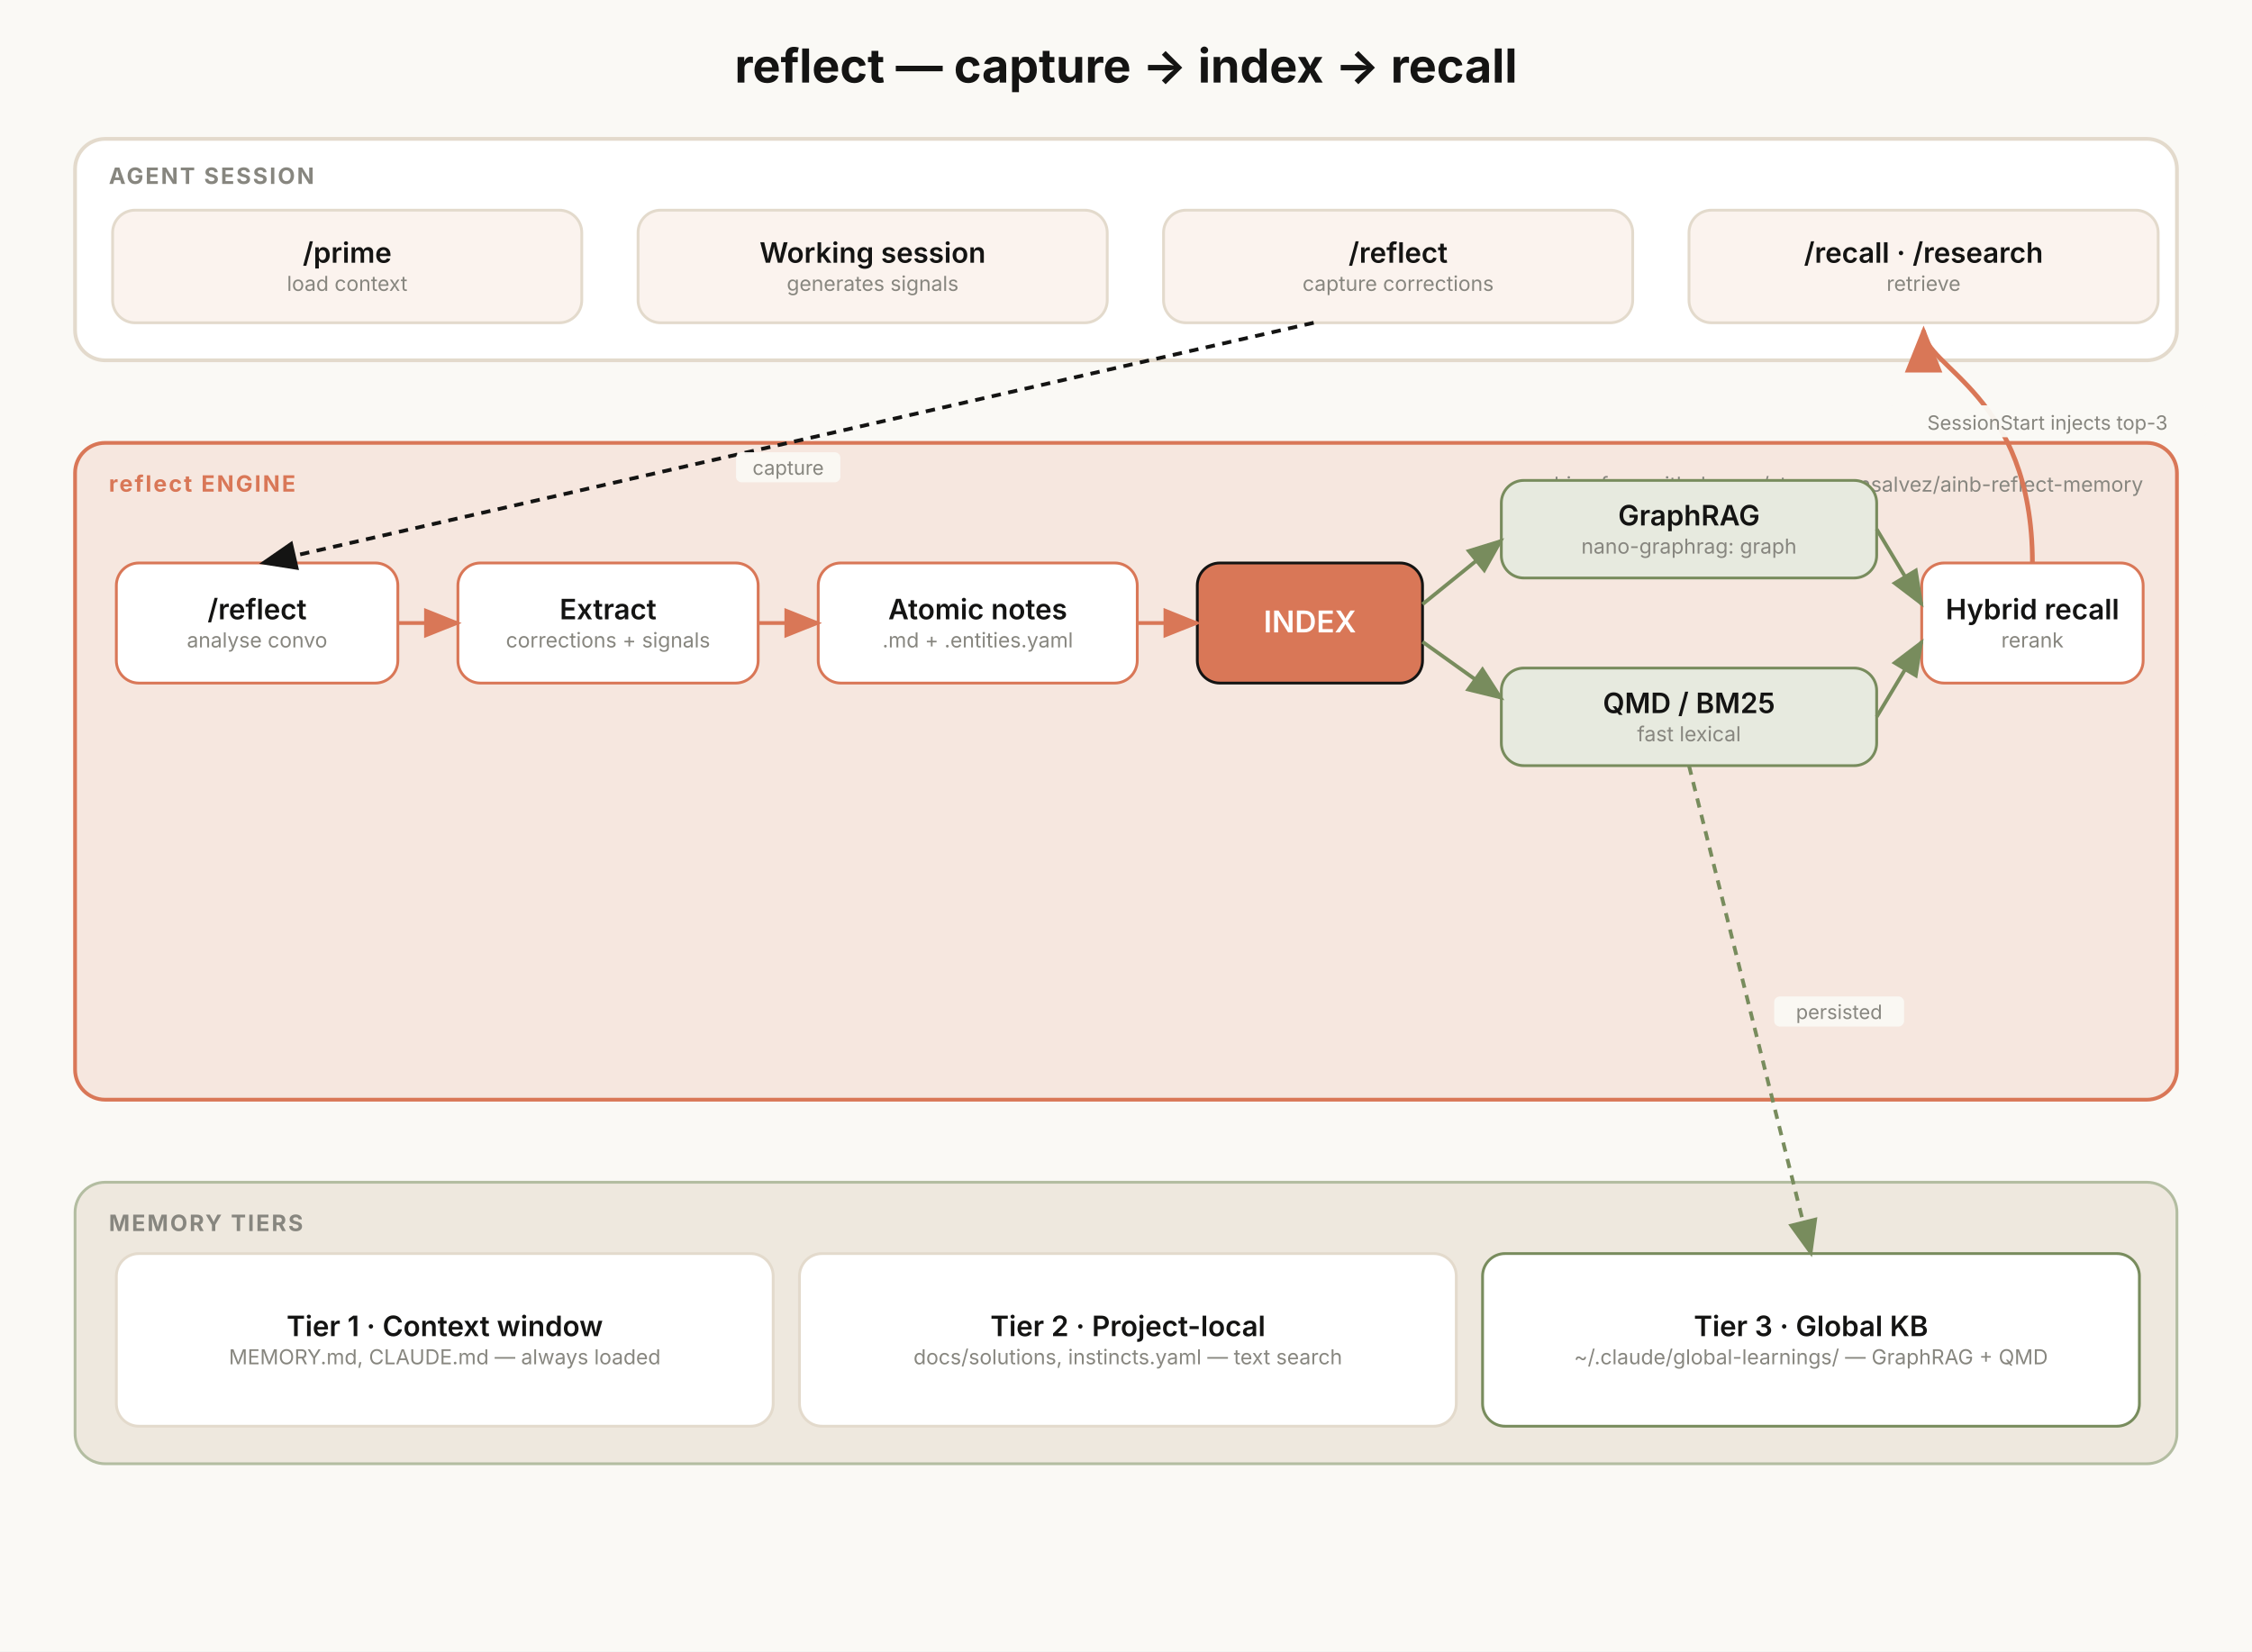
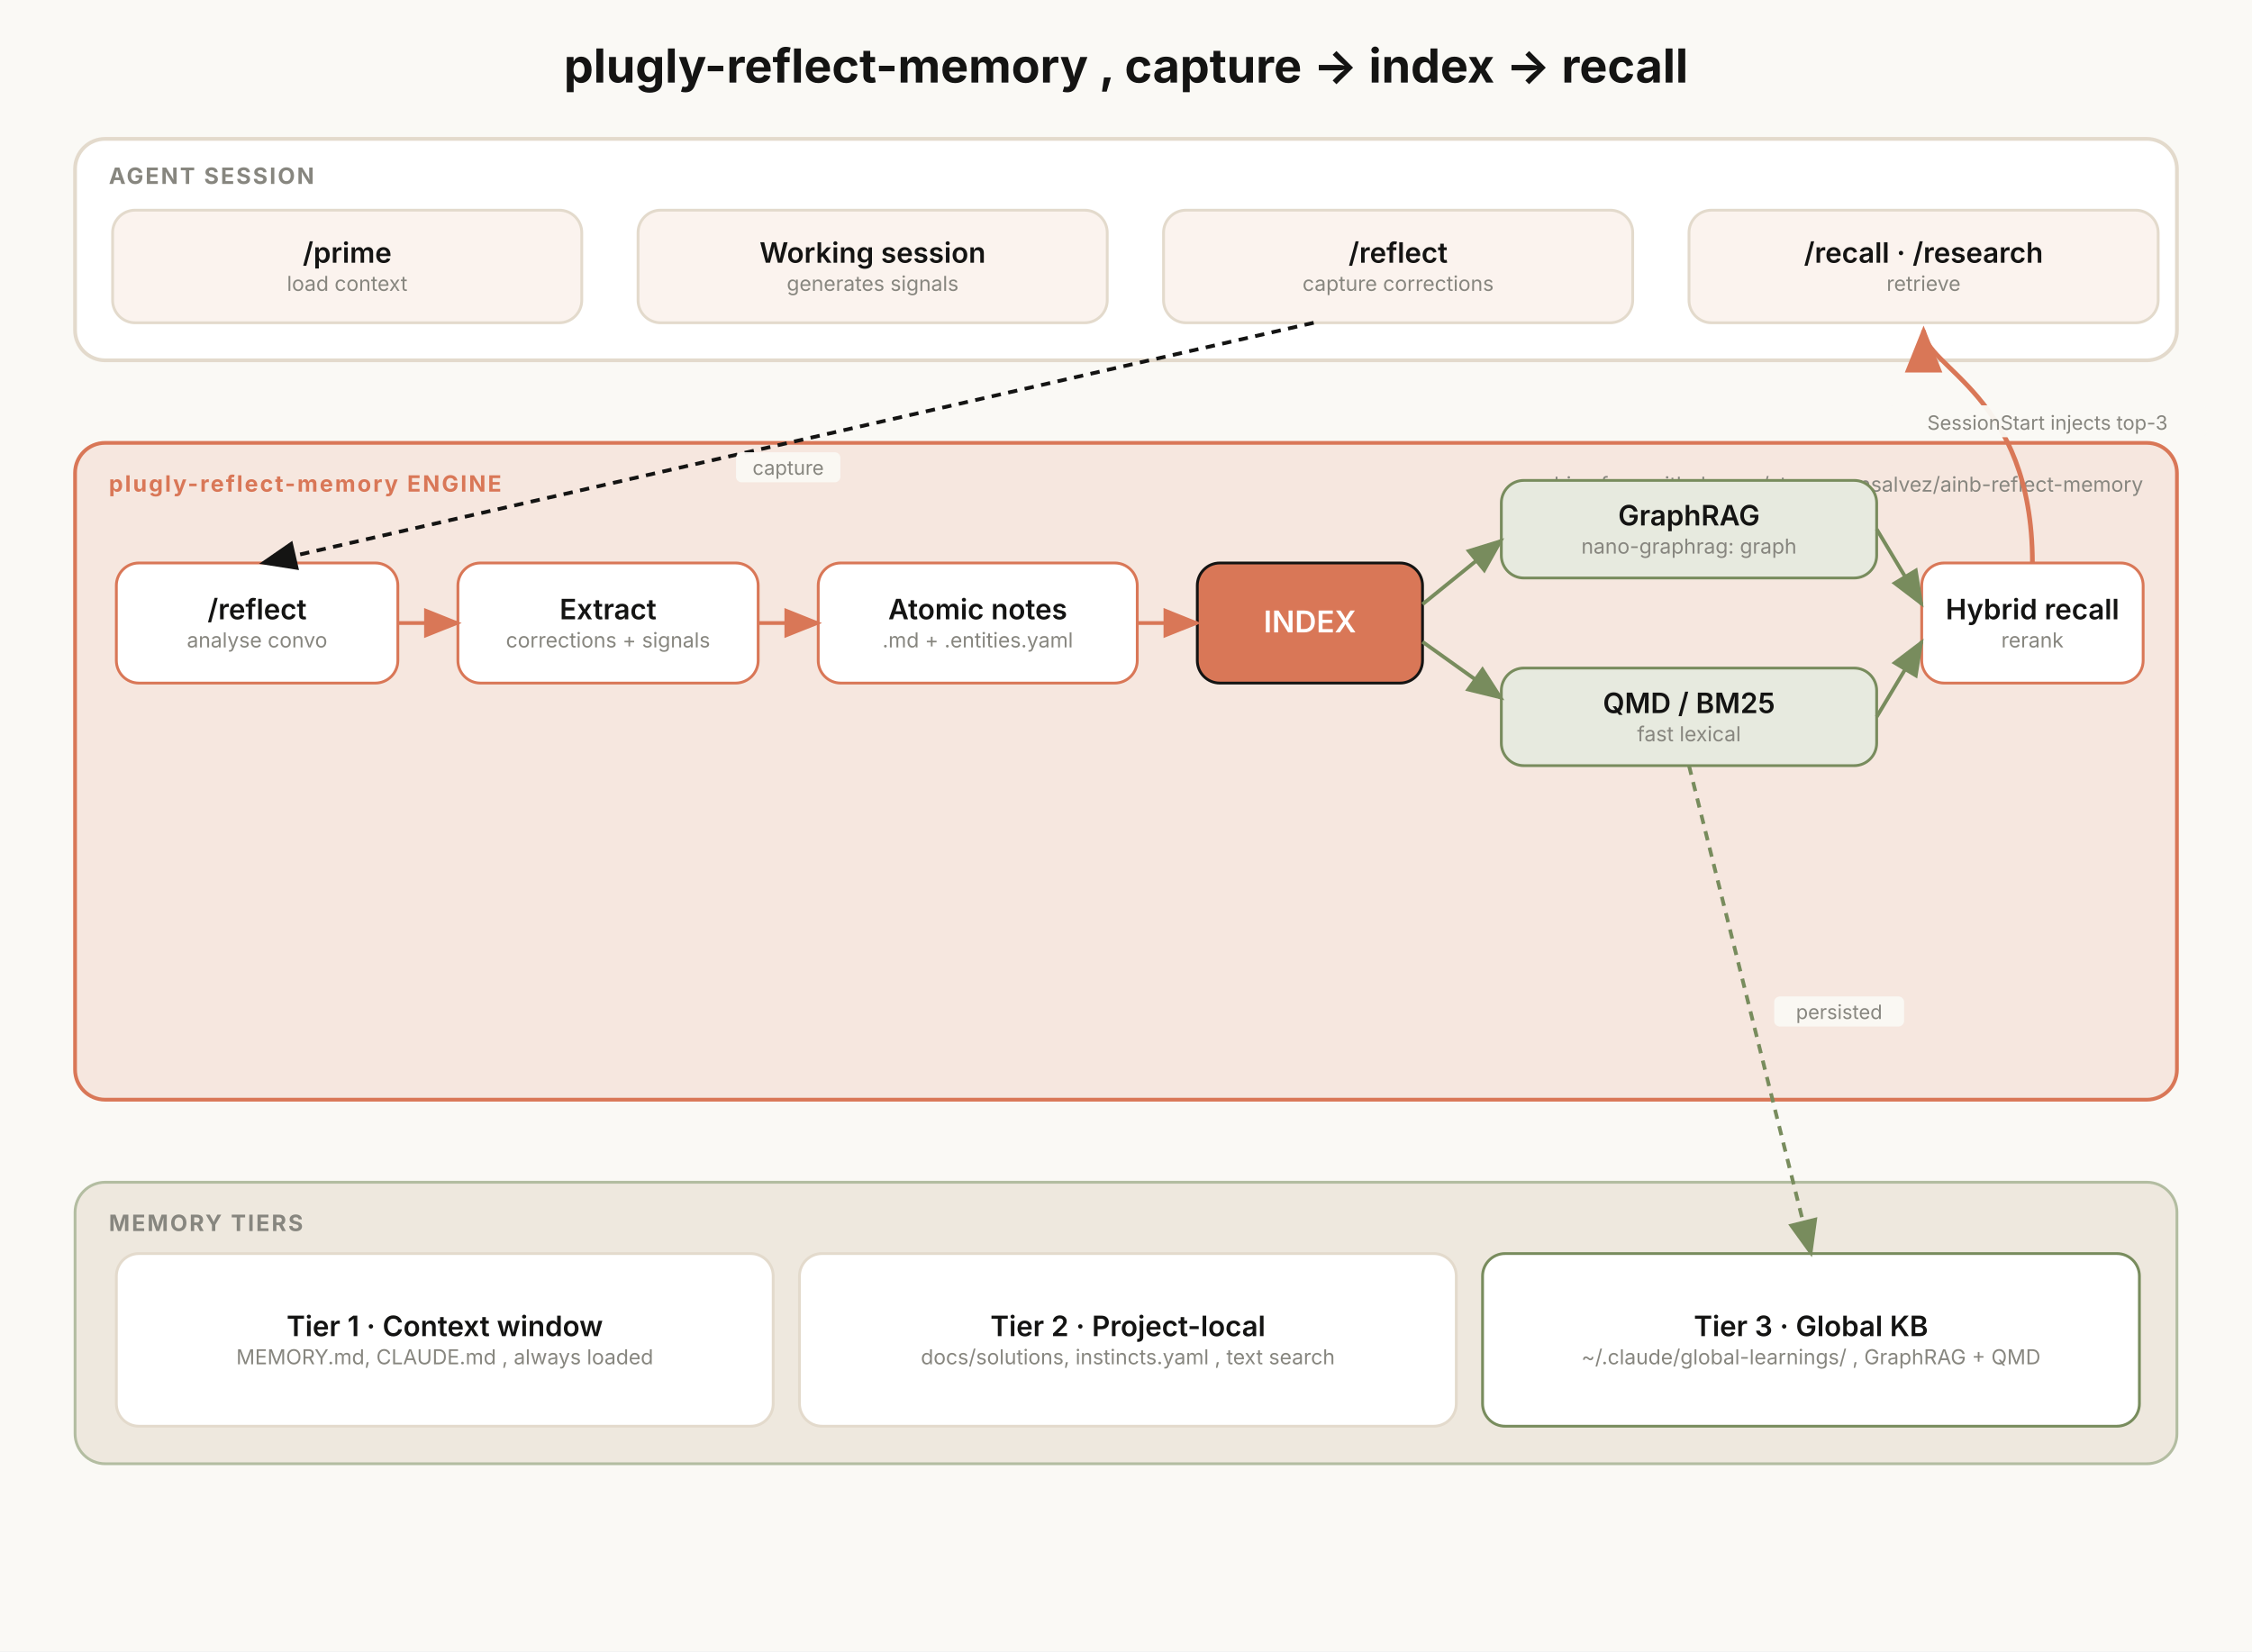
<svg xmlns="http://www.w3.org/2000/svg" viewBox="0 0 1200 880" font-family="ui-sans-serif,system-ui,Inter,sans-serif">
  <defs>
    <marker id="a-141413" markerWidth="11" markerHeight="8" refX="9" refY="4" orient="auto">
      <path d="M0,0 L10,4 L0,8 Z" fill="#141413" />
    </marker>
    <marker id="a-D97757" markerWidth="11" markerHeight="8" refX="9" refY="4" orient="auto">
      <path d="M0,0 L10,4 L0,8 Z" fill="#D97757" />
    </marker>
    <marker id="a-788C5D" markerWidth="11" markerHeight="8" refX="9" refY="4" orient="auto">
      <path d="M0,0 L10,4 L0,8 Z" fill="#788C5D" />
    </marker>
  </defs>
  <rect width="1200" height="880" fill="#FAF9F5" />
-   <text x="600" y="44" text-anchor="middle" font-size="25" font-weight="700" fill="#141413">reflect — capture → index → recall</text>
+   <text x="600" y="44" text-anchor="middle" font-size="25" font-weight="700" fill="#141413">plugly-reflect-memory , capture → index → recall</text>
  <rect x="40" y="74" width="1120" height="118" rx="16" fill="#FFFFFF" stroke="#E3DACC" stroke-width="2" />
  <text x="58" y="98" font-size="12" font-weight="700" letter-spacing="1" fill="#87867F">AGENT SESSION</text>
  <rect x="60" y="112" width="250" height="60" rx="12" fill="#FBF3EE" stroke="#E3DACC" stroke-width="1.5" />
  <text x="185.0" y="140.0" text-anchor="middle" font-size="15" font-weight="600" fill="#141413">/prime</text>
  <text x="185.0" y="155.0" text-anchor="middle" font-size="11" fill="#87867F">load context</text>
  <rect x="340" y="112" width="250" height="60" rx="12" fill="#FBF3EE" stroke="#E3DACC" stroke-width="1.5" />
  <text x="465.0" y="140.0" text-anchor="middle" font-size="15" font-weight="600" fill="#141413">Working session</text>
  <text x="465.0" y="155.0" text-anchor="middle" font-size="11" fill="#87867F">generates signals</text>
  <rect x="620" y="112" width="250" height="60" rx="12" fill="#FBF3EE" stroke="#E3DACC" stroke-width="1.5" />
  <text x="745.0" y="140.0" text-anchor="middle" font-size="15" font-weight="600" fill="#141413">/reflect</text>
  <text x="745.0" y="155.0" text-anchor="middle" font-size="11" fill="#87867F">capture corrections</text>
  <rect x="900" y="112" width="250" height="60" rx="12" fill="#FBF3EE" stroke="#E3DACC" stroke-width="1.5" />
  <text x="1025.0" y="140.0" text-anchor="middle" font-size="15" font-weight="600" fill="#141413">/recall · /research</text>
  <text x="1025.0" y="155.0" text-anchor="middle" font-size="11" fill="#87867F">retrieve</text>
  <rect x="40" y="236" width="1120" height="350" rx="16" fill="#F6E7DF" stroke="#D97757" stroke-width="2" />
-   <text x="58" y="262" font-size="12" font-weight="700" letter-spacing="1" fill="#D97757">reflect ENGINE</text>
+   <text x="58" y="262" font-size="12" font-weight="700" letter-spacing="1" fill="#D97757">plugly-reflect-memory ENGINE</text>
  <text x="1142" y="262" text-anchor="end" font-size="11" fill="#87867F">ships from github.com/stevengonsalvez/ainb-reflect-memory</text>
  <rect x="62" y="300" width="150" height="64" rx="12" fill="#FFFFFF" stroke="#D97757" stroke-width="1.5" />
  <text x="137.0" y="330.0" text-anchor="middle" font-size="15" font-weight="600" fill="#141413">/reflect</text>
  <text x="137.0" y="345.0" text-anchor="middle" font-size="11" fill="#87867F">analyse convo</text>
  <rect x="244" y="300" width="160" height="64" rx="12" fill="#FFFFFF" stroke="#D97757" stroke-width="1.5" />
  <text x="324.0" y="330.0" text-anchor="middle" font-size="15" font-weight="600" fill="#141413">Extract</text>
  <text x="324.0" y="345.0" text-anchor="middle" font-size="11" fill="#87867F">corrections + signals</text>
  <rect x="436" y="300" width="170" height="64" rx="12" fill="#FFFFFF" stroke="#D97757" stroke-width="1.5" />
  <text x="521.0" y="330.0" text-anchor="middle" font-size="15" font-weight="600" fill="#141413">Atomic notes</text>
  <text x="521.0" y="345.0" text-anchor="middle" font-size="11" fill="#87867F">.md + .entities.yaml</text>
  <rect x="638" y="300" width="120" height="64" rx="12" fill="#D97757" stroke="#141413" stroke-width="1.5" />
  <text x="698.0" y="337.0" text-anchor="middle" font-size="16" font-weight="600" fill="#FFFFFF">INDEX</text>
  <rect x="800" y="256" width="200" height="52" rx="12" fill="#E7EADF" stroke="#788C5D" stroke-width="1.5" />
  <text x="900.0" y="280.0" text-anchor="middle" font-size="15" font-weight="600" fill="#141413">GraphRAG</text>
  <text x="900.0" y="295.0" text-anchor="middle" font-size="11" fill="#87867F">nano-graphrag: graph</text>
  <rect x="800" y="356" width="200" height="52" rx="12" fill="#E7EADF" stroke="#788C5D" stroke-width="1.5" />
  <text x="900.0" y="380.0" text-anchor="middle" font-size="15" font-weight="600" fill="#141413">QMD / BM25</text>
  <text x="900.0" y="395.0" text-anchor="middle" font-size="11" fill="#87867F">fast lexical</text>
  <rect x="1024" y="300" width="118" height="64" rx="12" fill="#FFFFFF" stroke="#D97757" stroke-width="1.5" />
  <text x="1083.0" y="330.0" text-anchor="middle" font-size="15" font-weight="600" fill="#141413">Hybrid recall</text>
  <text x="1083.0" y="345.0" text-anchor="middle" font-size="11" fill="#87867F">rerank</text>
  <path d="M 212,332 L 244,332" stroke="#D97757" stroke-width="2" fill="none" marker-end="url(#a-D97757)" />
  <path d="M 404,332 L 436,332" stroke="#D97757" stroke-width="2" fill="none" marker-end="url(#a-D97757)" />
  <path d="M 606,332 L 638,332" stroke="#D97757" stroke-width="2" fill="none" marker-end="url(#a-D97757)" />
  <path d="M 758,322 L 800,288" stroke="#788C5D" stroke-width="2" fill="none" marker-end="url(#a-788C5D)" />
  <path d="M 758,342 L 800,372" stroke="#788C5D" stroke-width="2" fill="none" marker-end="url(#a-788C5D)" />
  <path d="M 1000,282 L 1024,322" stroke="#788C5D" stroke-width="2" fill="none" marker-end="url(#a-788C5D)" />
  <path d="M 1000,382 L 1024,342" stroke="#788C5D" stroke-width="2" fill="none" marker-end="url(#a-788C5D)" />
  <path d="M 1083,300 C 1083,210 1025,196 1025,176" stroke="#D97757" stroke-width="2.5" fill="none" marker-end="url(#a-D97757)" />
  <rect x="1006" y="216" width="170" height="17" rx="3" fill="#FAF9F5" opacity="0.95" />
  <text x="1091" y="229" text-anchor="middle" font-size="10.5" fill="#87867F">SessionStart injects top-3</text>
  <path d="M 700,172 L 140,300" stroke="#141413" stroke-width="2" fill="none" stroke-dasharray="5,4" marker-end="url(#a-141413)" />
  <rect x="392.2" y="241" width="55.6" height="16" rx="3" fill="#FAF9F5" opacity="0.95" />
  <text x="420" y="253" text-anchor="middle" font-size="10.5" fill="#87867F">capture</text>
  <rect x="40" y="630" width="1120" height="150" rx="16" fill="#E3DACC" stroke="#788C5D" stroke-width="1.5" opacity="0.55" />
  <text x="58" y="656" font-size="12" font-weight="700" letter-spacing="1" fill="#87867F">MEMORY TIERS</text>
  <rect x="62" y="668" width="350" height="92" rx="12" fill="#FFFFFF" stroke="#E3DACC" stroke-width="1.5" />
  <text x="237.0" y="712.0" text-anchor="middle" font-size="15" font-weight="600" fill="#141413">Tier 1 · Context window</text>
-   <text x="237.0" y="727.0" text-anchor="middle" font-size="11" fill="#87867F">MEMORY.md, CLAUDE.md — always loaded</text>
+   <text x="237.0" y="727.0" text-anchor="middle" font-size="11" fill="#87867F">MEMORY.md, CLAUDE.md , always loaded</text>
  <rect x="426" y="668" width="350" height="92" rx="12" fill="#FFFFFF" stroke="#E3DACC" stroke-width="1.5" />
  <text x="601.0" y="712.0" text-anchor="middle" font-size="15" font-weight="600" fill="#141413">Tier 2 · Project-local</text>
-   <text x="601.0" y="727.0" text-anchor="middle" font-size="11" fill="#87867F">docs/solutions, instincts.yaml — text search</text>
+   <text x="601.0" y="727.0" text-anchor="middle" font-size="11" fill="#87867F">docs/solutions, instincts.yaml , text search</text>
  <rect x="790" y="668" width="350" height="92" rx="12" fill="#FFFFFF" stroke="#788C5D" stroke-width="1.5" />
  <text x="965.0" y="712.0" text-anchor="middle" font-size="15" font-weight="600" fill="#141413">Tier 3 · Global KB</text>
-   <text x="965.0" y="727.0" text-anchor="middle" font-size="11" fill="#87867F">~/.claude/global-learnings/ — GraphRAG + QMD</text>
+   <text x="965.0" y="727.0" text-anchor="middle" font-size="11" fill="#87867F">~/.claude/global-learnings/ , GraphRAG + QMD</text>
  <path d="M 900,408 L 965,668" stroke="#788C5D" stroke-width="2" fill="none" stroke-dasharray="5,4" marker-end="url(#a-788C5D)" />
  <rect x="945.4" y="531" width="69.2" height="16" rx="3" fill="#FAF9F5" opacity="0.95" />
  <text x="980" y="543" text-anchor="middle" font-size="10.5" fill="#87867F">persisted</text>
</svg>
